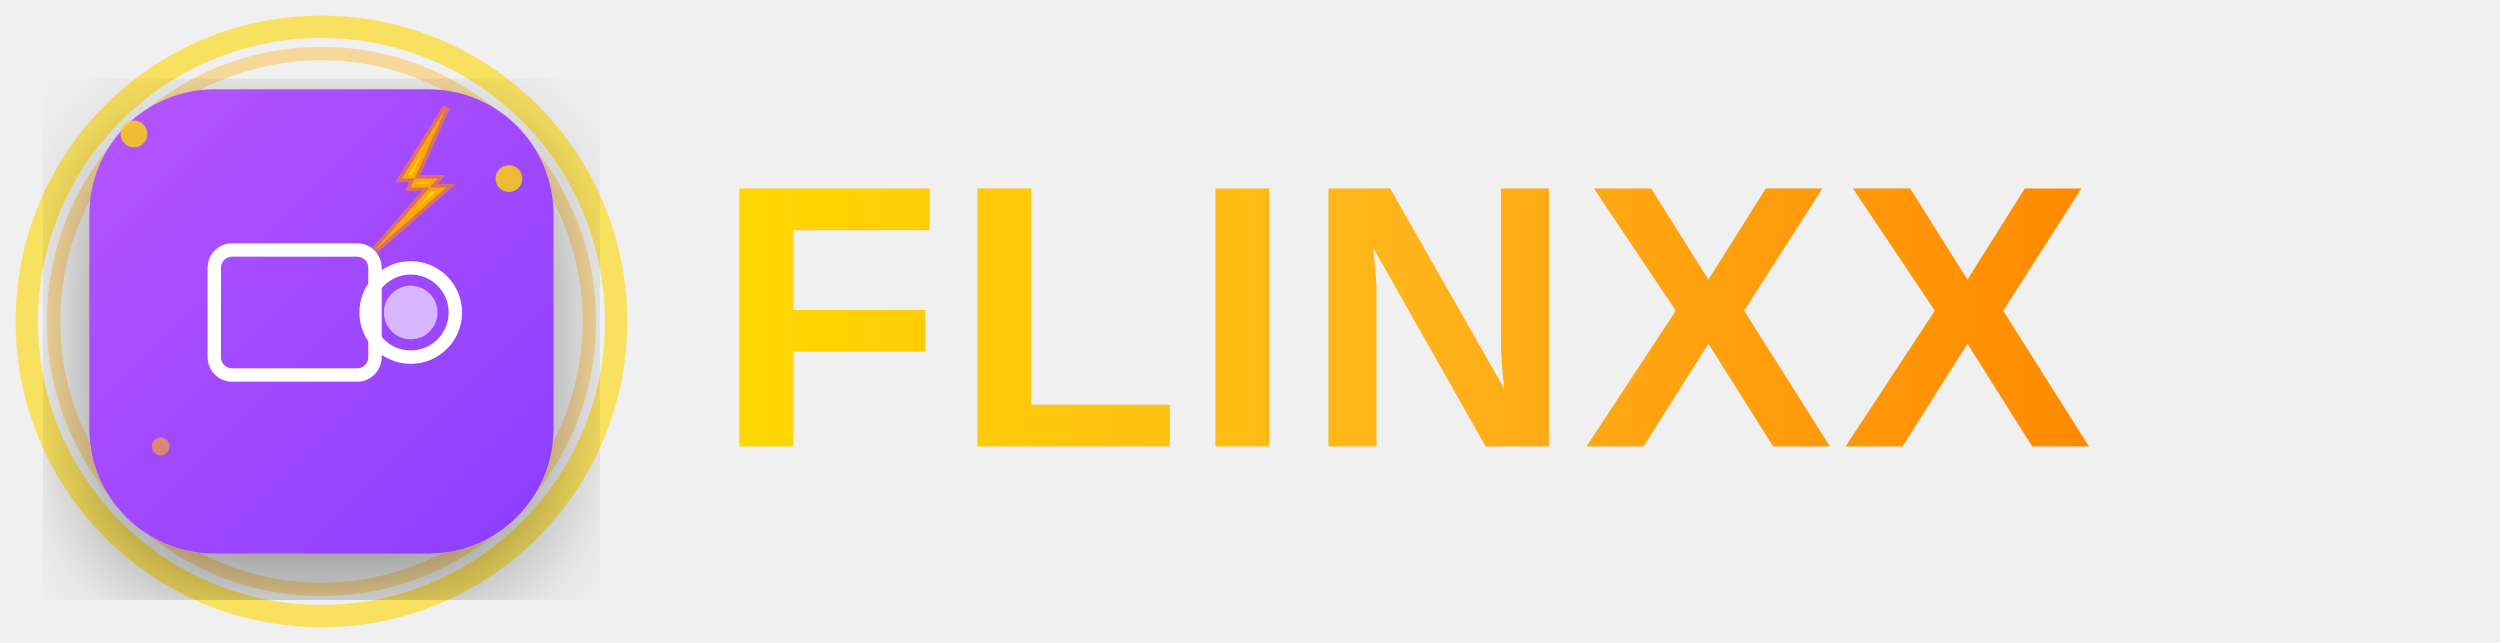
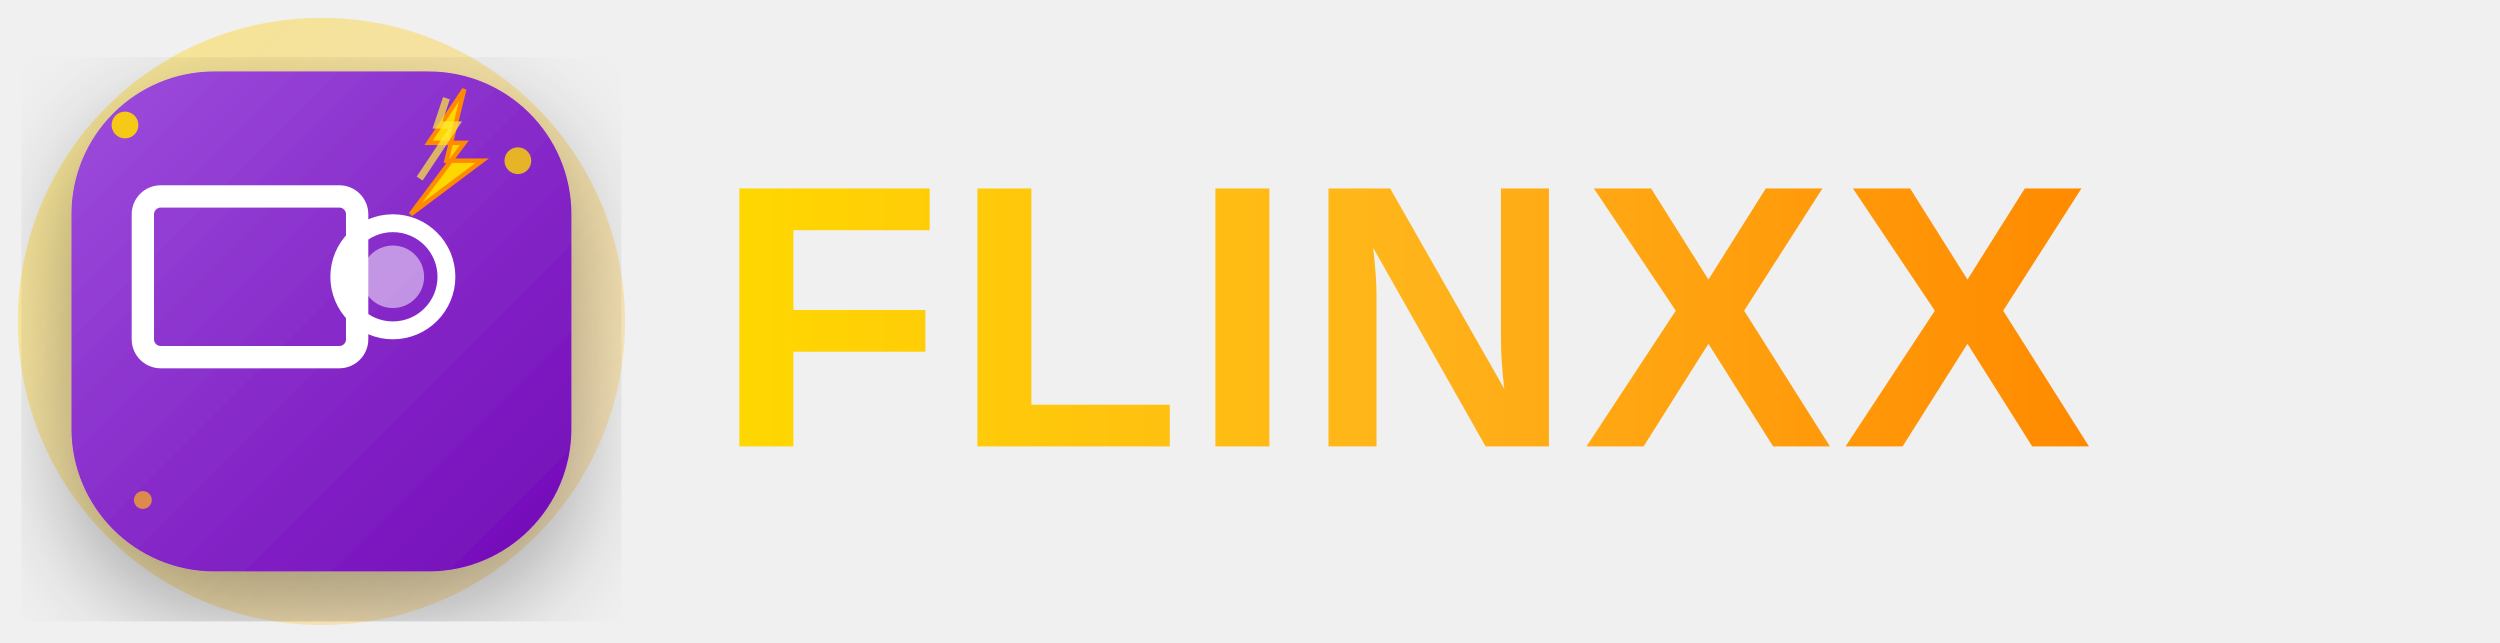
<svg xmlns="http://www.w3.org/2000/svg" width="280" height="72" viewBox="0 0 280 72" fill="none">
  <g>
-     <circle cx="36" cy="36" r="33" fill="none" stroke="#FFD700" stroke-width="2.5" opacity="0.6" />
-     <circle cx="36" cy="36" r="30" fill="none" stroke="#FFB31A" stroke-width="1.5" opacity="0.4" />
    <defs>
-       <linearGradient id="purpleGrad" x1="0%" y1="0%" x2="100%" y2="100%">
-         <stop offset="0%" style="stop-color:#B555FF;stop-opacity:1" />
-         <stop offset="100%" style="stop-color:#8B3DFF;stop-opacity:1" />
+       <linearGradient id="purpleGradient" x1="0%" y1="0%" x2="100%" y2="100%">
+         <stop offset="0%" style="stop-color:#9D4EDD;stop-opacity:1" />
+         <stop offset="100%" style="stop-color:#7209B7;stop-opacity:1" />
      </linearGradient>
-       <filter id="iconShadow">
-         <feDropShadow dx="0" dy="4" stdDeviation="6" flood-opacity="0.4" />
+       <linearGradient id="glowGradient" x1="0%" y1="0%" x2="100%" y2="100%">
+         <stop offset="0%" style="stop-color:#FFD700;stop-opacity:0.8" />
+         <stop offset="100%" style="stop-color:#FFA500;stop-opacity:0.4" />
+       </linearGradient>
+       <filter id="premiumShadow">
+         <feDropShadow dx="0" dy="4" stdDeviation="6" flood-opacity="0.35" />
      </filter>
    </defs>
-     <rect x="10" y="10" width="52" height="52" rx="14" fill="url(#purpleGrad)" filter="url(#iconShadow)" />
-     <g transform="translate(21, 20)">
-       <rect x="3" y="8" width="18" height="14" rx="2" fill="none" stroke="white" stroke-width="1.5" />
-       <circle cx="25" cy="15" r="5" fill="none" stroke="white" stroke-width="1.5" />
-       <circle cx="25" cy="15" r="3" fill="white" opacity="0.6" />
+     <circle cx="36" cy="36" r="34" fill="url(#glowGradient)" opacity="0.5" />
+     <rect x="8" y="8" width="56" height="56" rx="16" fill="url(#purpleGradient)" filter="url(#premiumShadow)" />
+     <rect x="16" y="22" width="24" height="18" rx="2" fill="none" stroke="white" stroke-width="2.5" />
+     <circle cx="44" cy="31" r="6" fill="none" stroke="white" stroke-width="2" />
+     <circle cx="44" cy="31" r="3.5" fill="white" opacity="0.5" />
+     <g transform="translate(46, 10)">
+       <path d="M 6 0 L 2 6 L 6 6 L 0 14 L 8 8 L 4 8 Z" fill="#FFD700" stroke="#FF8A00" stroke-width="0.5" />
+       <path d="M 4 1 L 3 4 L 5 4 L 1 10" fill="none" stroke="#FFEB3B" stroke-width="0.8" opacity="0.7" />
    </g>
-     <g transform="translate(42, 12)">
-       <path d="M 8 0 L 3 8 L 7 8 L 0 16 L 8 9 L 4 9 Z" fill="#FFD700" opacity="0.95" />
-       <path d="M 8 0 L 3 8 L 7 8 L 0 16 L 8 9 L 4 9 Z" fill="none" stroke="#FF8A00" stroke-width="0.8" opacity="0.6" />
-     </g>
-     <circle cx="15" cy="15" r="1.5" fill="#FFD700" opacity="0.8" />
-     <circle cx="57" cy="20" r="1.5" fill="#FFD700" opacity="0.8" />
-     <circle cx="18" cy="50" r="1" fill="#FFB31A" opacity="0.6" />
+     <circle cx="14" cy="14" r="1.5" fill="#FFD700" opacity="0.9" />
+     <circle cx="58" cy="18" r="1.5" fill="#FFD700" opacity="0.8" />
+     <circle cx="16" cy="56" r="1" fill="#FFB31A" opacity="0.7" />
  </g>
  <text x="80" y="50" font-family="Arial, sans-serif" font-size="42" font-weight="900" fill="url(#textGradient)" letter-spacing="1">
    FLINXX
  </text>
  <defs>
    <linearGradient id="textGradient" x1="0%" y1="0%" x2="100%" y2="0%">
      <stop offset="0%" style="stop-color:#FFD700;stop-opacity:1" />
      <stop offset="50%" style="stop-color:#FFB31A;stop-opacity:1" />
      <stop offset="100%" style="stop-color:#FF8A00;stop-opacity:1" />
    </linearGradient>
  </defs>
</svg>
